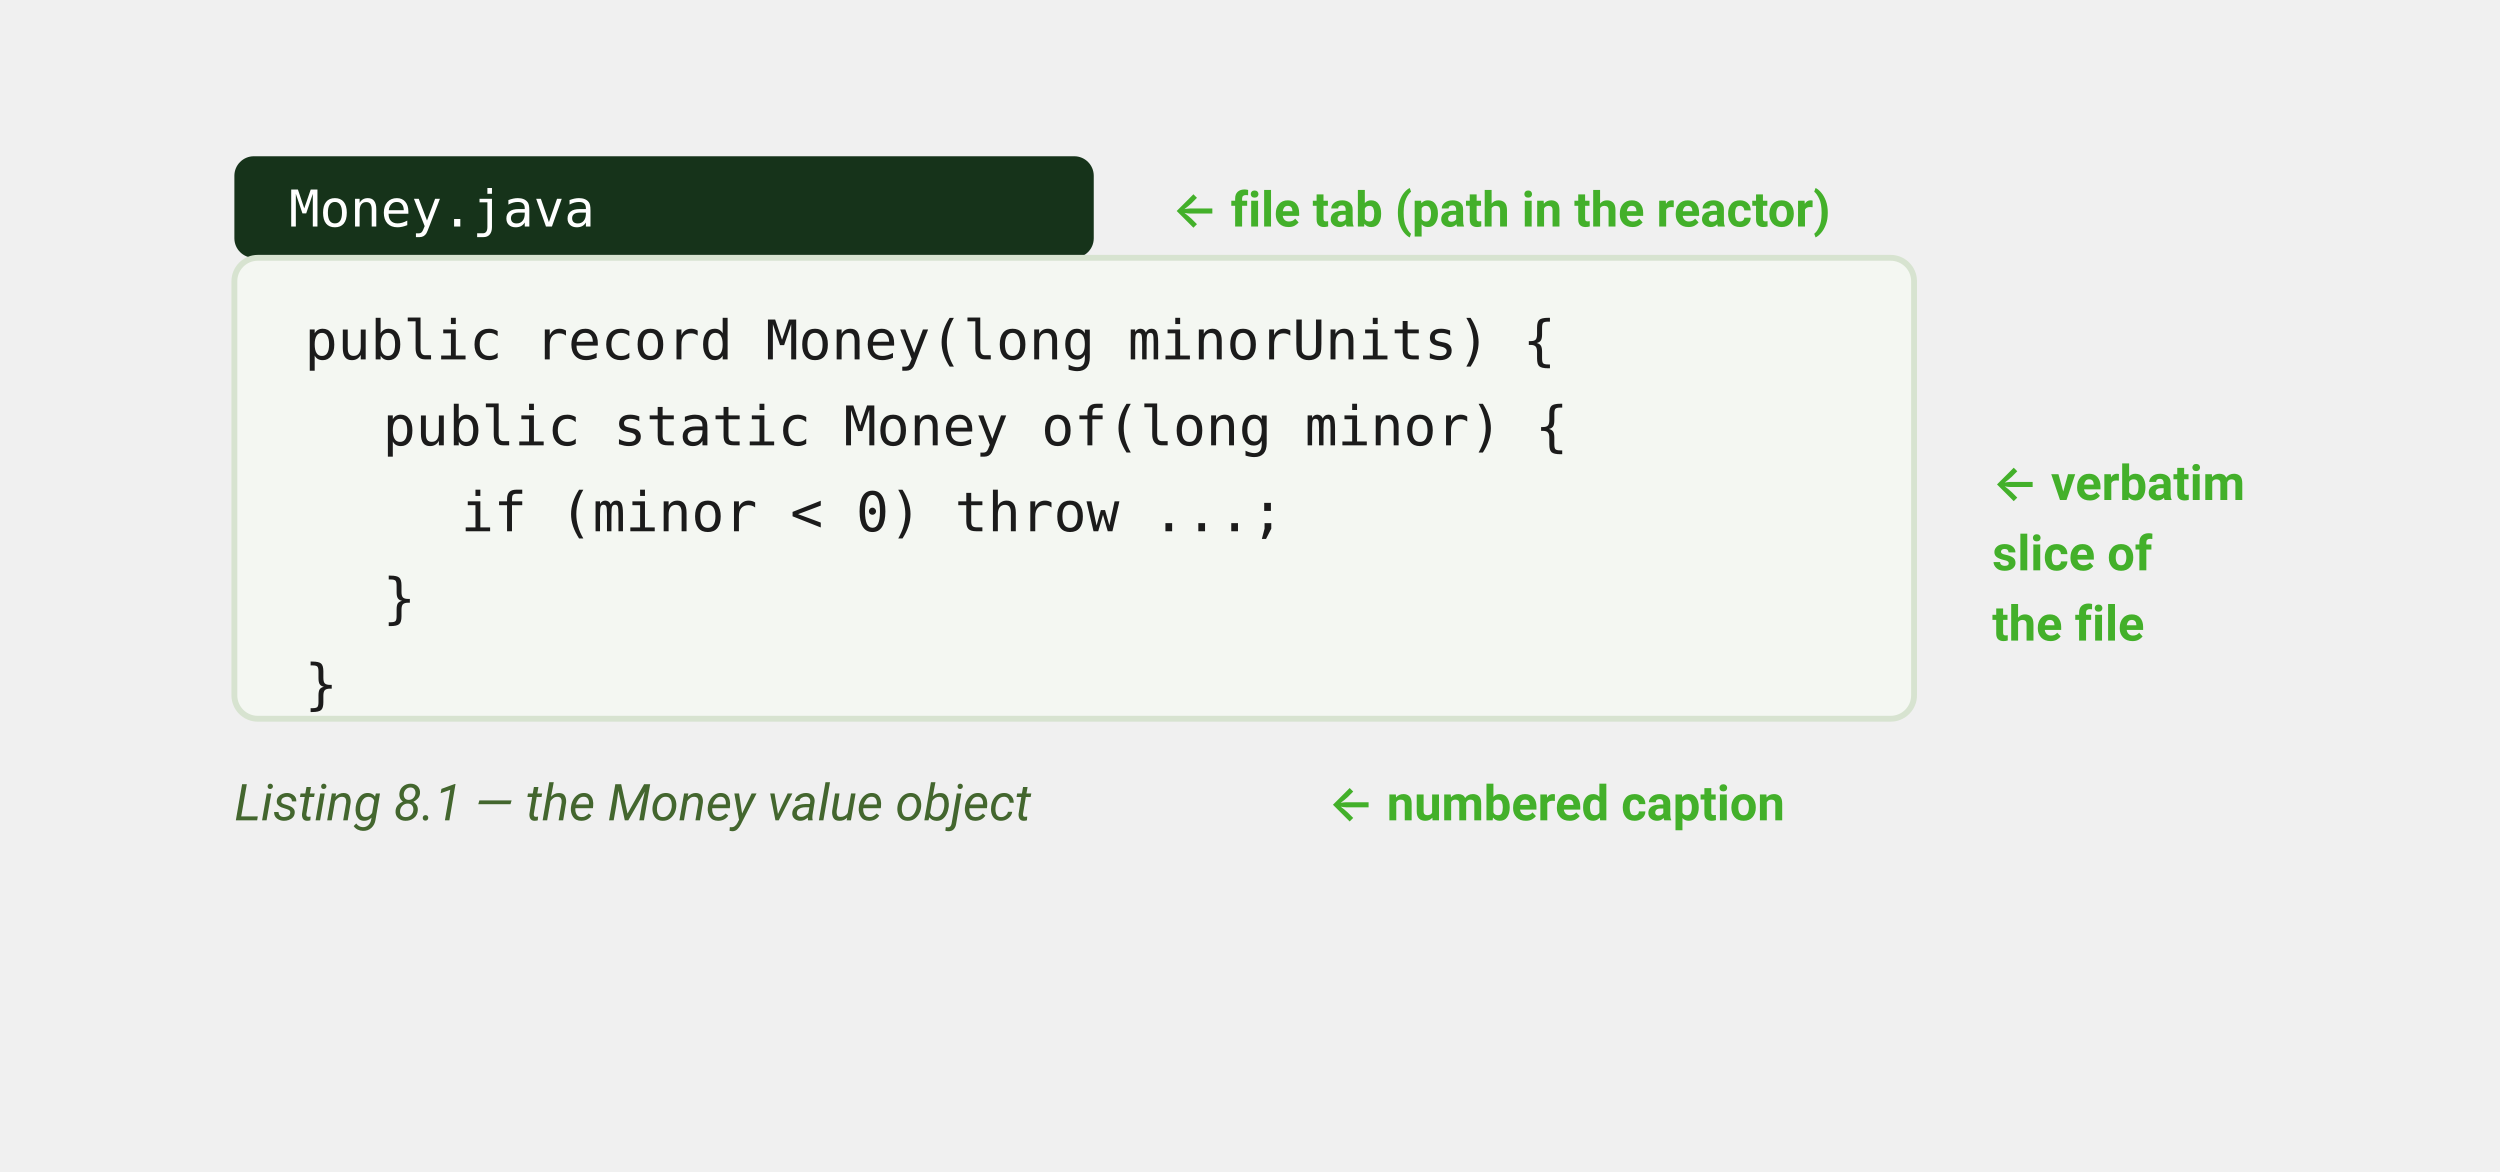
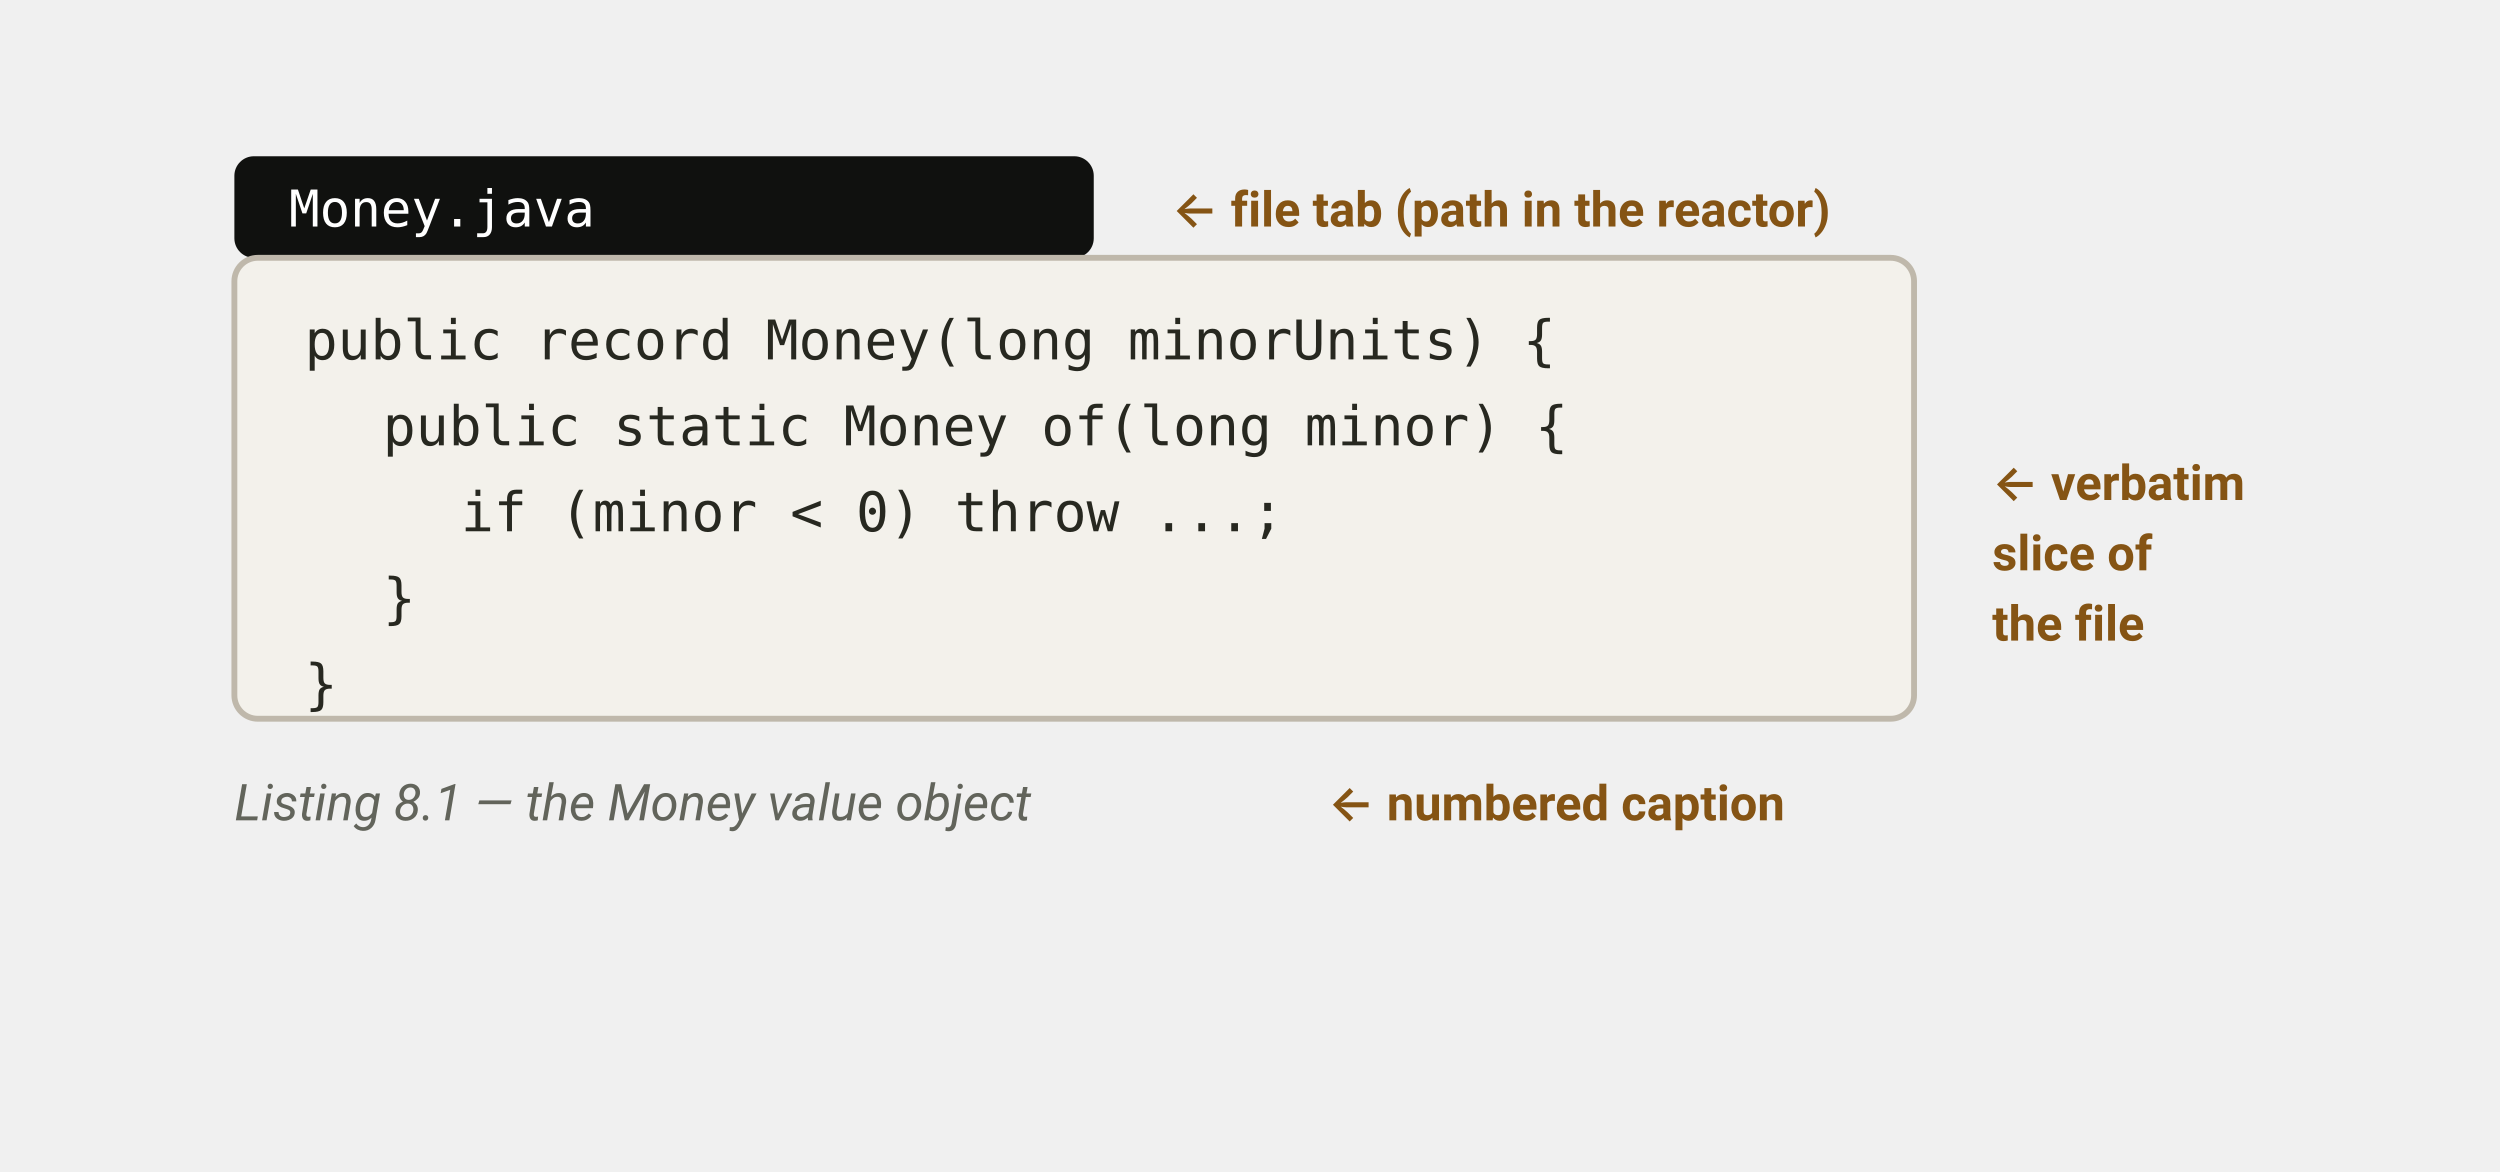
<svg xmlns="http://www.w3.org/2000/svg" viewBox="0 0 640 300" role="img" aria-label="The anatomy of a code listing">
  <defs>
    <style>
-       .lbl { font-family: -apple-system, "Segoe UI", Roboto, sans-serif; font-size: 15px; fill: #16331a; }
-       .mono { font-family: "SFMono-Regular", Menlo, Consolas, monospace; font-size: 14px; fill: #1b1b1b; }
+       .lbl { font-family: -apple-system, "Segoe UI", Roboto, sans-serif; font-size: 15px; fill: #10110f; }
+       .mono { font-family: "SFMono-Regular", Menlo, Consolas, monospace; font-size: 14px; fill: #272820; }
      .tabtxt { font-family: "SFMono-Regular", Menlo, Consolas, monospace; font-size: 13px; fill: #ffffff; }
-       .cap { font-family: -apple-system, "Segoe UI", Roboto, sans-serif; font-size: 13px; fill: #43662e; font-style: italic; }
-       .ann { font-family: -apple-system, "Segoe UI", Roboto, sans-serif; font-size: 12.5px; fill: #43b02a; font-weight: 600; }
+       .cap { font-family: -apple-system, "Segoe UI", Roboto, sans-serif; font-size: 13px; fill: #62645b; font-style: italic; }
+       .ann { font-family: -apple-system, "Segoe UI", Roboto, sans-serif; font-size: 12.5px; fill: #855414; font-weight: 600; }
    </style>
  </defs>
-   <rect x="60" y="40" width="220" height="26" rx="5" fill="#16331a" />
+   <rect x="60" y="40" width="220" height="26" rx="5" fill="#10110f" />
  <text x="74" y="58" class="tabtxt">Money.java</text>
-   <rect x="60" y="66" width="430" height="118" rx="6" fill="#f4f7f2" stroke="#d7e3d0" stroke-width="1.5" />
+   <rect x="60" y="66" width="430" height="118" rx="6" fill="#f3f1eb" stroke="#bfb8ab" stroke-width="1.5" />
  <text x="78" y="92" class="mono">public record Money(long minorUnits) {</text>
  <text x="98" y="114" class="mono">public static Money of(long minor) {</text>
  <text x="118" y="136" class="mono">if (minor &lt; 0) throw ...;</text>
  <text x="98" y="158" class="mono">}</text>
  <text x="78" y="180" class="mono">}</text>
  <text x="60" y="210" class="cap">Listing 8.1 — the Money value object</text>
  <text x="300" y="58" class="ann">← file tab (path in the reactor)</text>
  <text x="510" y="128" class="ann">← verbatim</text>
  <text x="510" y="146" class="ann">   slice of</text>
  <text x="510" y="164" class="ann">   the file</text>
  <text x="340" y="210" class="ann">← numbered caption</text>
</svg>
